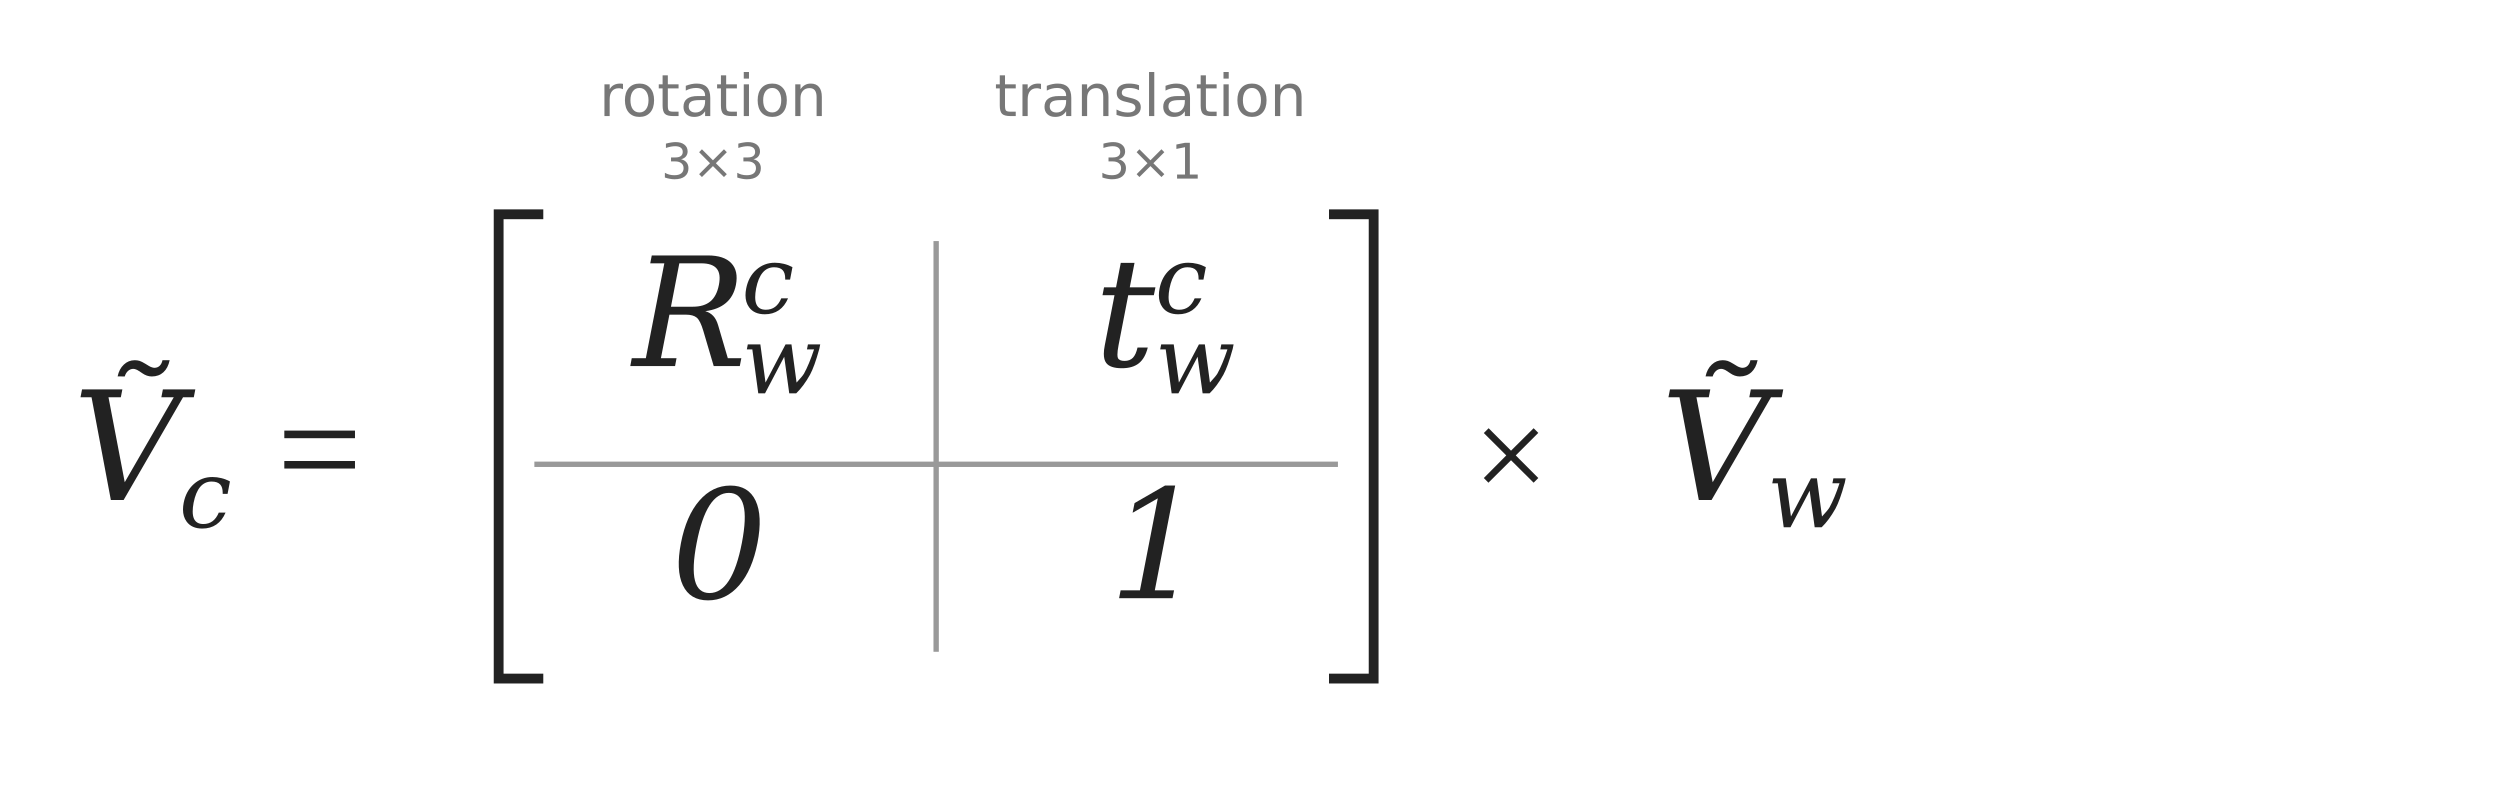
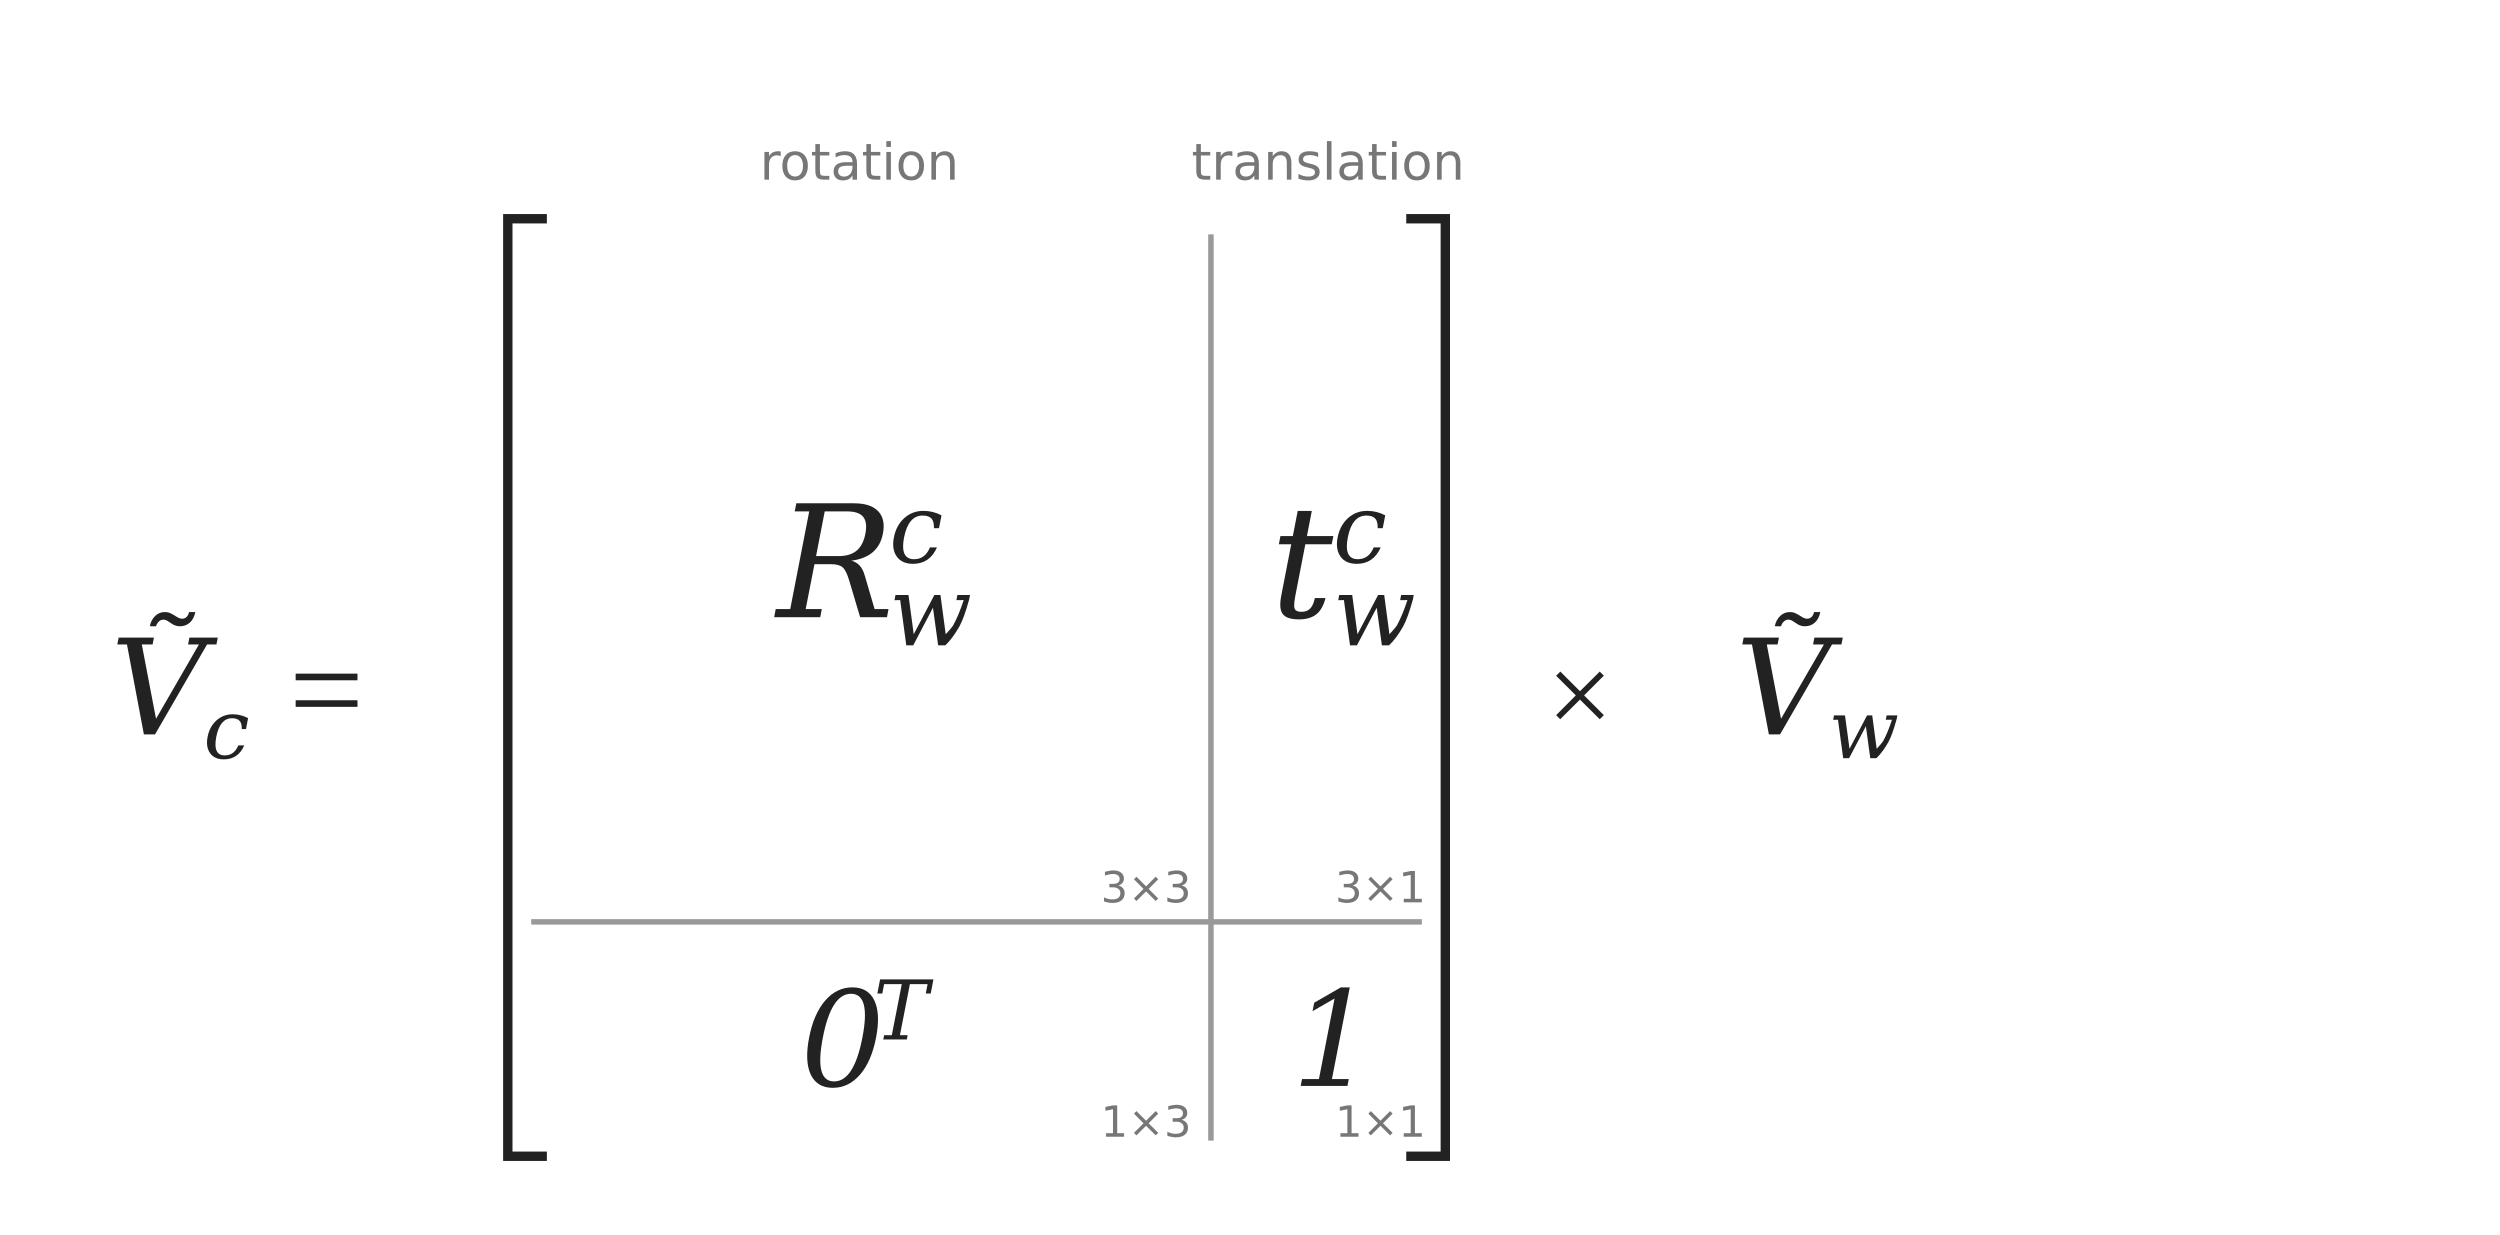
- <svg xmlns="http://www.w3.org/2000/svg" width="560" height="176" viewBox="0 0 560 176">
+ <svg xmlns="http://www.w3.org/2000/svg" width="640" height="316" viewBox="0 0 640 316">
  <style>.f{fill:#222}.s{stroke:#222}.g{fill:#777}.sep{stroke:#999}@media (prefers-color-scheme: dark){.f{fill:#e6e6e6}.s{stroke:#e6e6e6}.g{fill:#9a9a9a}.sep{stroke:#777}}</style>
  <g class="f">
-     <text x="16.3" y="112" font-size="34" font-family="DejaVu Serif, Times New Roman, serif" font-style="italic">Ṽ</text>
-     <text x="40.1" y="118.1" font-size="21.1" font-family="DejaVu Serif, Times New Roman, serif" font-style="italic">c</text>
-     <text x="62" y="112" font-size="34">=</text>
-     <text x="141.7" y="82" font-size="34" font-family="DejaVu Serif, Times New Roman, serif" font-style="italic">R</text>
-     <text x="166.1" y="70.1" font-size="21.1" font-family="DejaVu Serif, Times New Roman, serif" font-style="italic">c</text>
-     <text x="166.1" y="88.1" font-size="21.1" font-family="DejaVu Serif, Times New Roman, serif" font-style="italic">w</text>
-     <text x="245.1" y="82" font-size="34" font-family="DejaVu Serif, Times New Roman, serif" font-style="italic">t</text>
-     <text x="258.7" y="70.1" font-size="21.1" font-family="DejaVu Serif, Times New Roman, serif" font-style="italic">c</text>
-     <text x="258.7" y="88.1" font-size="21.1" font-family="DejaVu Serif, Times New Roman, serif" font-style="italic">w</text>
-     <text x="150.3" y="134" font-size="34" font-family="DejaVu Serif, Times New Roman, serif" font-style="italic">0</text>
-     <text x="248.3" y="134" font-size="34" font-family="DejaVu Serif, Times New Roman, serif" font-style="italic">1</text>
-     <text x="330" y="112" font-size="30" font-style="normal">×</text>
-     <text x="372.0" y="112" font-size="34" font-family="DejaVu Serif, Times New Roman, serif" font-style="italic">Ṽ</text>
-     <text x="395.8" y="118.1" font-size="21.1" font-family="DejaVu Serif, Times New Roman, serif" font-style="italic">w</text>
+     <text x="28.3" y="188" font-size="34" font-family="DejaVu Serif, Times New Roman, serif" font-style="italic">Ṽ</text>
+     <text x="52.1" y="194.1" font-size="21.1" font-family="DejaVu Serif, Times New Roman, serif" font-style="italic">c</text>
+     <text x="74" y="188" font-size="34">=</text>
+     <text x="198.8" y="158.0" font-size="40" font-family="DejaVu Serif, Times New Roman, serif" font-style="italic">R</text>
+     <text x="227.6" y="144.0" font-size="24.8" font-family="DejaVu Serif, Times New Roman, serif" font-style="italic">c</text>
+     <text x="227.6" y="165.2" font-size="24.8" font-family="DejaVu Serif, Times New Roman, serif" font-style="italic">w</text>
+     <text x="325.2" y="158.0" font-size="40" font-family="DejaVu Serif, Times New Roman, serif" font-style="italic">t</text>
+     <text x="341.2" y="144.0" font-size="24.8" font-family="DejaVu Serif, Times New Roman, serif" font-style="italic">c</text>
+     <text x="341.2" y="165.2" font-size="24.8" font-family="DejaVu Serif, Times New Roman, serif" font-style="italic">w</text>
+     <text x="204.9" y="278.0" font-size="34" font-family="DejaVu Serif, Times New Roman, serif" font-style="italic">0</text>
+     <text x="223.6" y="266.1" font-size="21.1" font-family="DejaVu Serif, Times New Roman, serif" font-style="italic">T</text>
+     <text x="330.6" y="278.0" font-size="34" font-family="DejaVu Serif, Times New Roman, serif" font-style="italic">1</text>
+     <text x="396" y="188" font-size="30" font-style="normal">×</text>
+     <text x="444.3" y="188" font-size="34" font-family="DejaVu Serif, Times New Roman, serif" font-style="italic">Ṽ</text>
+     <text x="468.1" y="194.1" font-size="21.1" font-family="DejaVu Serif, Times New Roman, serif" font-style="italic">w</text>
+   </g>
+   <g class="g" font-family="DejaVu Sans, Arial, sans-serif" font-size="11" text-anchor="end">
+     <text x="305" y="231">3×3</text>
+     <text x="365" y="231">3×1</text>
+     <text x="305" y="291">1×3</text>
+     <text x="365" y="291">1×1</text>
  </g>
  <g class="g" font-family="DejaVu Sans, Arial, sans-serif" font-size="13" text-anchor="middle">
-     <text x="159.697" y="26">rotation</text>
-     <text x="257.697" y="26">translation</text>
-     <text x="159.697" y="40" font-size="11">3×3</text>
-     <text x="257.697" y="40" font-size="11">3×1</text>
+     <text x="220.0" y="46">rotation</text>
+     <text x="340.0" y="46">translation</text>
  </g>
-   <g fill="none" class="s" stroke-width="2.2">
-     <path d="M121.697,48 H111.697 V152 H121.697" />
-     <path d="M297.697,48 H307.697 V152 H297.697" />
+   <g fill="none" class="s" stroke-width="2.4">
+     <path d="M140,56 H130 V296 H140" />
+     <path d="M360,56 H370 V296 H360" />
  </g>
-   <g class="sep" stroke-width="1.2">
-     <line x1="209.697" y1="54" x2="209.697" y2="146" />
-     <line x1="119.697" y1="104" x2="299.697" y2="104" />
+   <g class="sep" stroke-width="1.4">
+     <line x1="310" y1="60" x2="310" y2="292" />
+     <line x1="136" y1="236" x2="364" y2="236" />
  </g>
</svg>
